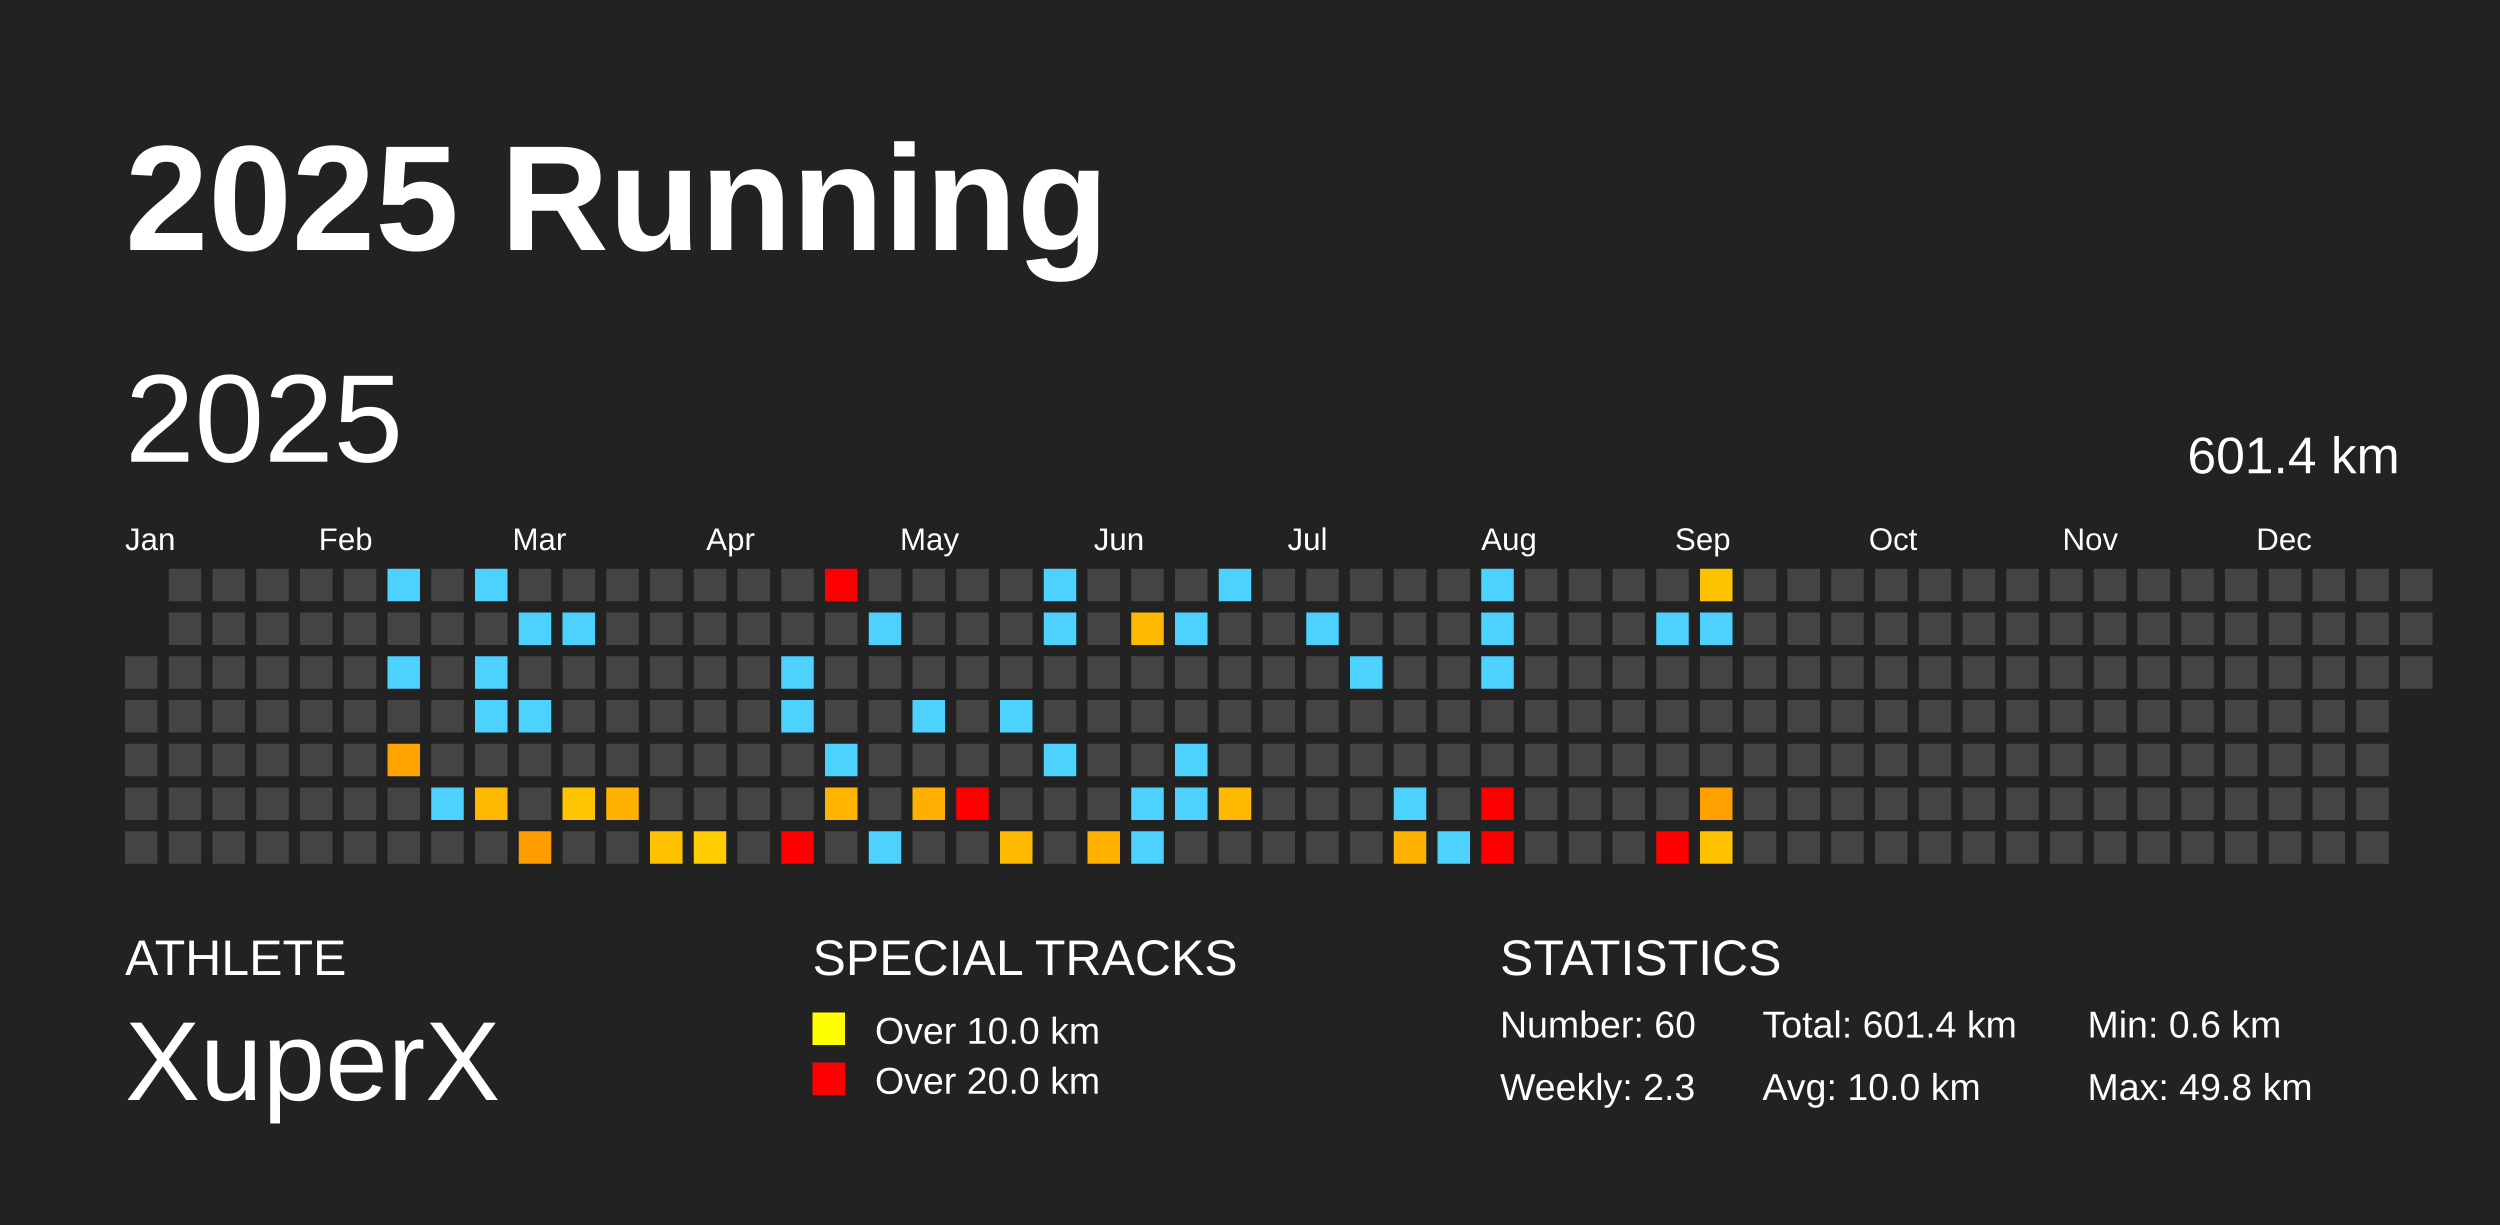
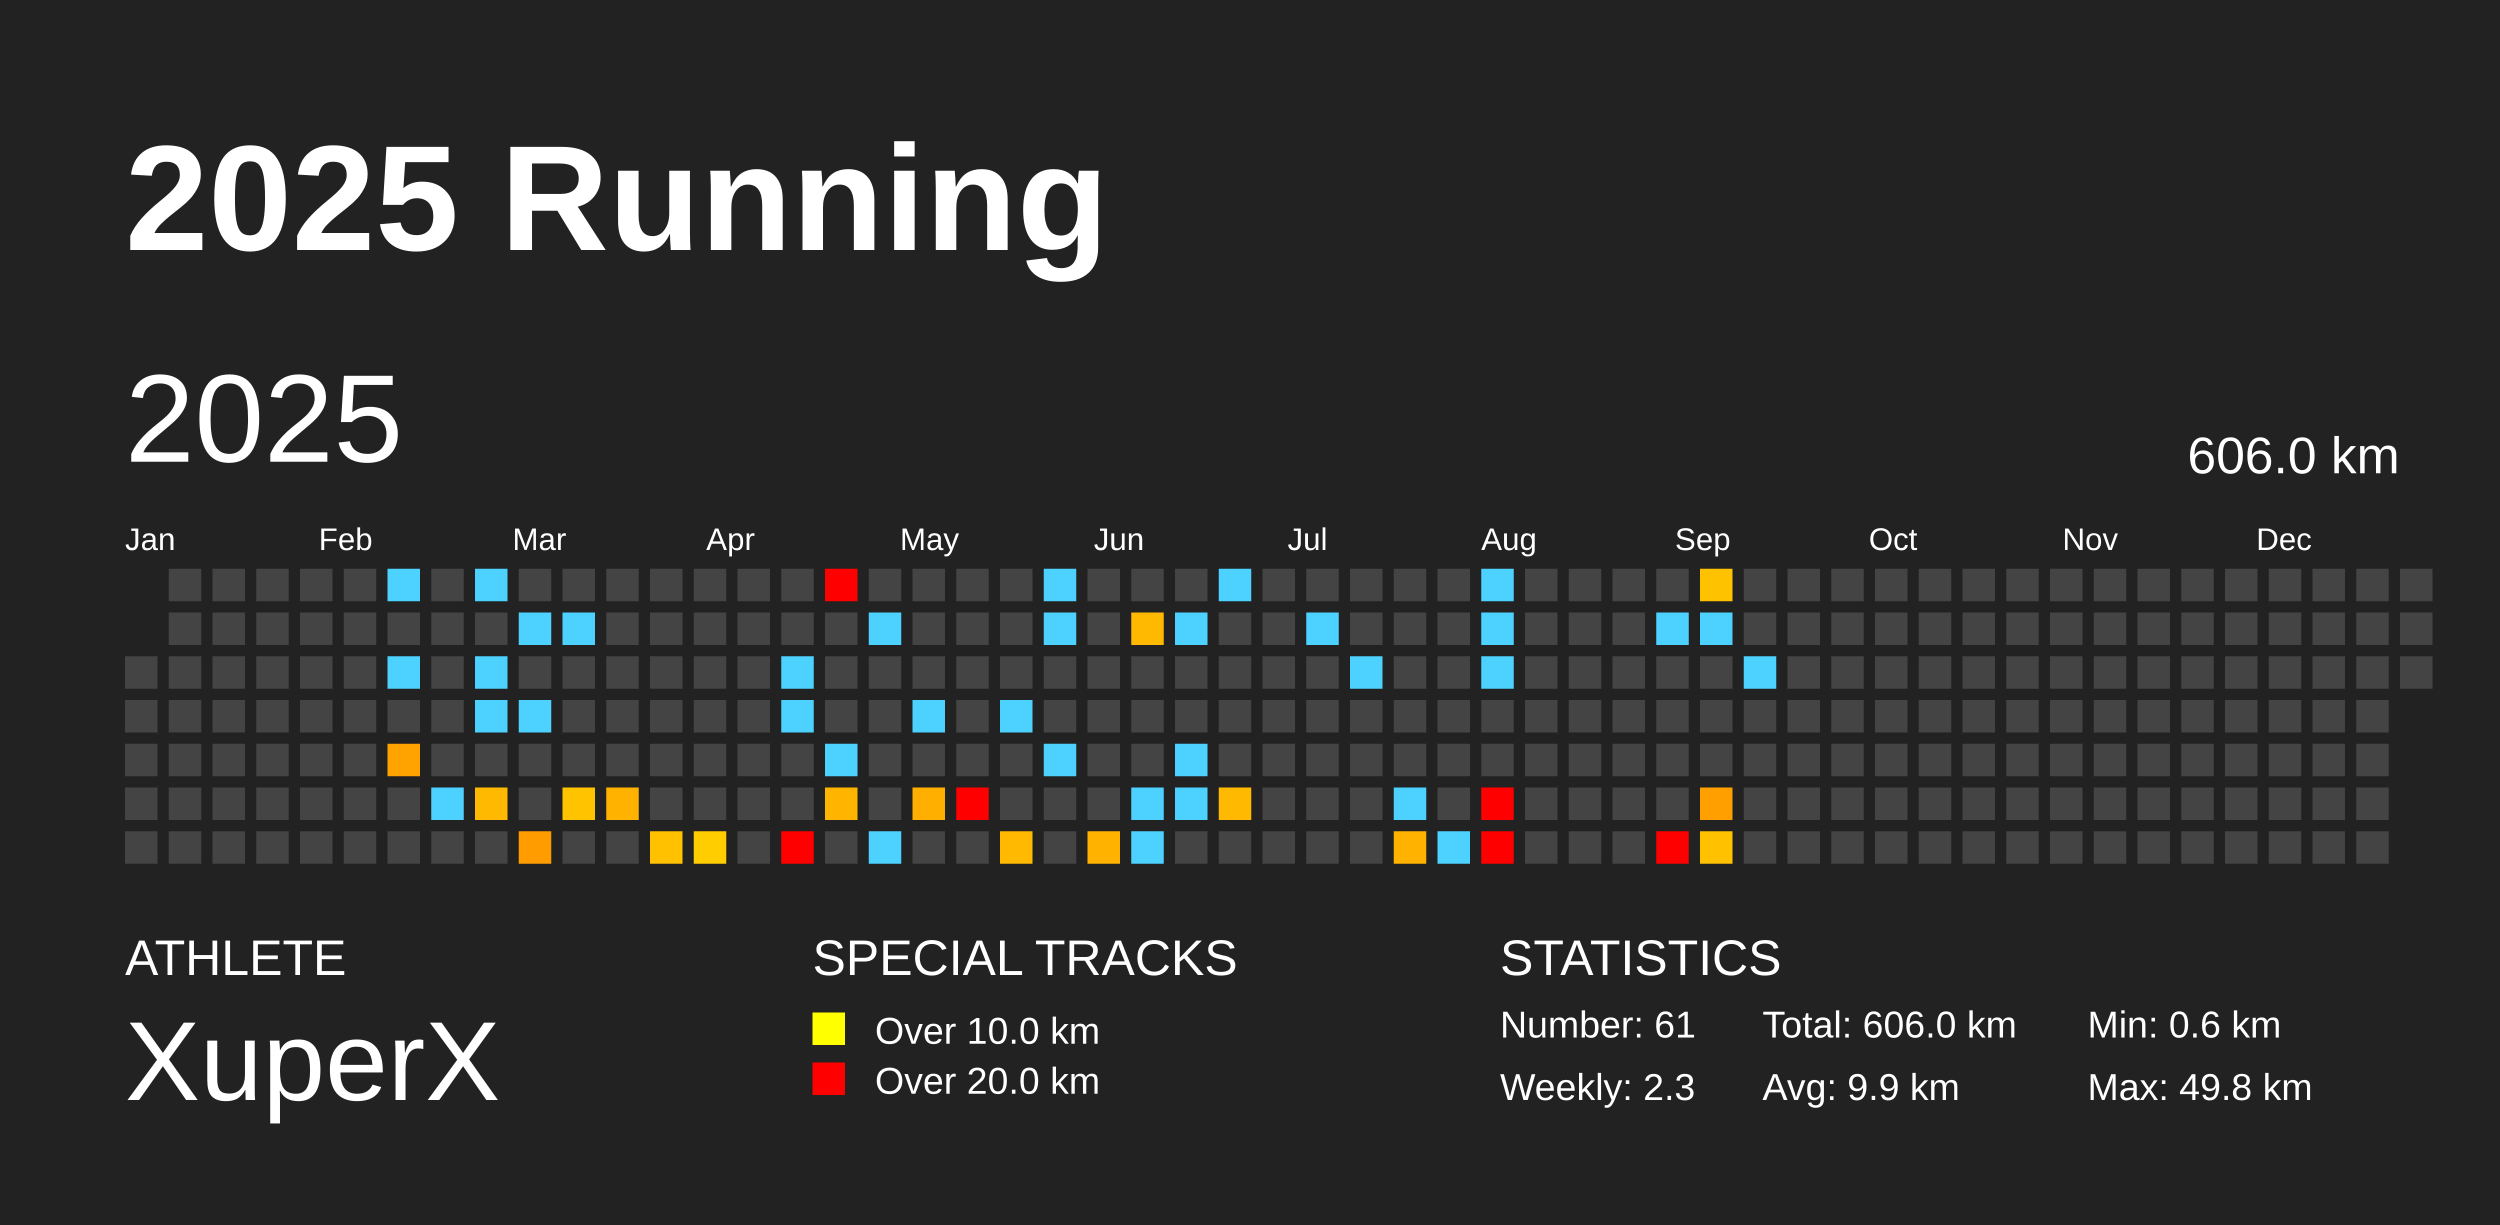
<svg xmlns="http://www.w3.org/2000/svg" baseProfile="full" height="98mm" version="1.1" viewBox="0,0,200,98" width="200mm">
  <defs />
  <rect fill="#222222" height="98" width="200" x="0" y="0" />
  <text fill="#FFFFFF" style="font-size:12px; font-family:Arial; font-weight:bold;" x="10" y="20">2025 Running</text>
  <text fill="#FFFFFF" style="font-size:4px; font-family:Arial" x="10" y="78">ATHLETE</text>
  <text fill="#FFFFFF" style="font-size:9px; font-family:Arial" x="10" y="88">XuperX</text>
  <text fill="#FFFFFF" style="font-size:4px; font-family:Arial" x="65" y="78">SPECIAL TRACKS</text>
  <rect fill="yellow" height="2.6" width="2.6" x="65" y="81" />
  <text fill="#FFFFFF" style="font-size:3px; font-family:Arial" x="70" y="83.5">Over 10.0 km</text>
  <rect fill="red" height="2.6" width="2.6" x="65" y="85" />
  <text fill="#FFFFFF" style="font-size:3px; font-family:Arial" x="70" y="87.5">Over 20.0 km</text>
  <text fill="#FFFFFF" style="font-size:4px; font-family:Arial" x="120" y="78">STATISTICS</text>
-   <text fill="#FFFFFF" style="font-size:3px; font-family:Arial" x="120" y="83">Number: 60</text>
+   <text fill="#FFFFFF" style="font-size:3px; font-family:Arial" x="120" y="83">Number: 61</text>
  <text fill="#FFFFFF" style="font-size:3px; font-family:Arial" x="120" y="88">Weekly: 2.3</text>
-   <text fill="#FFFFFF" style="font-size:3px; font-family:Arial" x="141" y="83">Total: 601.4 km</text>
-   <text fill="#FFFFFF" style="font-size:3px; font-family:Arial" x="141" y="88">Avg: 10.0 km</text>
+   <text fill="#FFFFFF" style="font-size:3px; font-family:Arial" x="141" y="83">Total: 606.0 km</text>
+   <text fill="#FFFFFF" style="font-size:3px; font-family:Arial" x="141" y="88">Avg: 9.9 km</text>
  <text fill="#FFFFFF" style="font-size:3px; font-family:Arial" x="167" y="83">Min: 0.6 km</text>
  <text fill="#FFFFFF" style="font-size:3px; font-family:Arial" x="167" y="88">Max: 49.8 km</text>
  <text dominant-baseline="hanging" fill="#FFFFFF" style="font-size:10.0px; font-family:Arial;" x="10" y="30">2025</text>
-   <text dominant-baseline="hanging" fill="#FFFFFF" style="font-size:4.125px; font-family:Arial;" x="175" y="35">601.4 km</text>
+   <text dominant-baseline="hanging" fill="#FFFFFF" style="font-size:4.125px; font-family:Arial;" x="175" y="35">606.0 km</text>
  <text fill="#FFFFFF" style="font-size:2.5px; font-family:Arial" x="10.0" y="44">Jan</text>
  <text fill="#FFFFFF" style="font-size:2.5px; font-family:Arial" x="25.5" y="44">Feb</text>
  <text fill="#FFFFFF" style="font-size:2.5px; font-family:Arial" x="41.0" y="44">Mar</text>
  <text fill="#FFFFFF" style="font-size:2.5px; font-family:Arial" x="56.5" y="44">Apr</text>
  <text fill="#FFFFFF" style="font-size:2.5px; font-family:Arial" x="72.0" y="44">May</text>
  <text fill="#FFFFFF" style="font-size:2.5px; font-family:Arial" x="87.5" y="44">Jun</text>
  <text fill="#FFFFFF" style="font-size:2.5px; font-family:Arial" x="103.0" y="44">Jul</text>
  <text fill="#FFFFFF" style="font-size:2.5px; font-family:Arial" x="118.5" y="44">Aug</text>
  <text fill="#FFFFFF" style="font-size:2.5px; font-family:Arial" x="134.0" y="44">Sep</text>
  <text fill="#FFFFFF" style="font-size:2.5px; font-family:Arial" x="149.5" y="44">Oct</text>
  <text fill="#FFFFFF" style="font-size:2.5px; font-family:Arial" x="165.0" y="44">Nov</text>
  <text fill="#FFFFFF" style="font-size:2.5px; font-family:Arial" x="180.5" y="44">Dec</text>
  <rect fill="#444444" height="2.6" width="2.6" x="10.0" y="52.5" />
  <rect fill="#444444" height="2.6" width="2.6" x="10.0" y="56.0" />
  <rect fill="#444444" height="2.6" width="2.6" x="10.0" y="59.5" />
  <rect fill="#444444" height="2.6" width="2.6" x="10.0" y="63.0" />
  <rect fill="#444444" height="2.6" width="2.6" x="10.0" y="66.5" />
  <rect fill="#444444" height="2.6" width="2.6" x="13.5" y="45.5" />
  <rect fill="#444444" height="2.6" width="2.6" x="13.5" y="49.0" />
  <rect fill="#444444" height="2.6" width="2.6" x="13.5" y="52.5" />
  <rect fill="#444444" height="2.6" width="2.6" x="13.5" y="56.0" />
  <rect fill="#444444" height="2.6" width="2.6" x="13.5" y="59.5" />
  <rect fill="#444444" height="2.6" width="2.6" x="13.5" y="63.0" />
  <rect fill="#444444" height="2.6" width="2.6" x="13.5" y="66.5" />
  <rect fill="#444444" height="2.6" width="2.6" x="17.0" y="45.5" />
  <rect fill="#444444" height="2.6" width="2.6" x="17.0" y="49.0" />
  <rect fill="#444444" height="2.6" width="2.6" x="17.0" y="52.5" />
  <rect fill="#444444" height="2.6" width="2.6" x="17.0" y="56.0" />
  <rect fill="#444444" height="2.6" width="2.6" x="17.0" y="59.5" />
  <rect fill="#444444" height="2.6" width="2.6" x="17.0" y="63.0" />
  <rect fill="#444444" height="2.6" width="2.6" x="17.0" y="66.5" />
  <rect fill="#444444" height="2.6" width="2.6" x="20.5" y="45.5" />
  <rect fill="#444444" height="2.6" width="2.6" x="20.5" y="49.0" />
  <rect fill="#444444" height="2.6" width="2.6" x="20.5" y="52.5" />
  <rect fill="#444444" height="2.6" width="2.6" x="20.5" y="56.0" />
  <rect fill="#444444" height="2.6" width="2.6" x="20.5" y="59.5" />
  <rect fill="#444444" height="2.6" width="2.6" x="20.5" y="63.0" />
  <rect fill="#444444" height="2.6" width="2.6" x="20.5" y="66.5" />
  <rect fill="#444444" height="2.6" width="2.6" x="24.0" y="45.5" />
  <rect fill="#444444" height="2.6" width="2.6" x="24.0" y="49.0" />
  <rect fill="#444444" height="2.6" width="2.6" x="24.0" y="52.5" />
  <rect fill="#444444" height="2.6" width="2.6" x="24.0" y="56.0" />
  <rect fill="#444444" height="2.6" width="2.6" x="24.0" y="59.5" />
  <rect fill="#444444" height="2.6" width="2.6" x="24.0" y="63.0" />
  <rect fill="#444444" height="2.6" width="2.6" x="24.0" y="66.5" />
  <rect fill="#444444" height="2.6" width="2.6" x="27.5" y="45.5" />
  <rect fill="#444444" height="2.6" width="2.6" x="27.5" y="49.0" />
  <rect fill="#444444" height="2.6" width="2.6" x="27.5" y="52.5" />
  <rect fill="#444444" height="2.6" width="2.6" x="27.5" y="56.0" />
  <rect fill="#444444" height="2.6" width="2.6" x="27.5" y="59.5" />
  <rect fill="#444444" height="2.6" width="2.6" x="27.5" y="63.0" />
  <rect fill="#444444" height="2.6" width="2.6" x="27.5" y="66.5" />
  <rect fill="#4dd2ff" height="2.6" width="2.6" x="31.0" y="45.5" />
  <rect fill="#444444" height="2.6" width="2.6" x="31.0" y="49.0" />
  <rect fill="#4dd2ff" height="2.6" width="2.6" x="31.0" y="52.5" />
  <rect fill="#444444" height="2.6" width="2.6" x="31.0" y="56.0" />
  <rect fill="#ffa300" height="2.6" width="2.6" x="31.0" y="59.5" />
  <rect fill="#444444" height="2.6" width="2.6" x="31.0" y="63.0" />
  <rect fill="#444444" height="2.6" width="2.6" x="31.0" y="66.5" />
  <rect fill="#444444" height="2.6" width="2.6" x="34.5" y="45.5" />
  <rect fill="#444444" height="2.6" width="2.6" x="34.5" y="49.0" />
  <rect fill="#444444" height="2.6" width="2.6" x="34.5" y="52.5" />
  <rect fill="#444444" height="2.6" width="2.6" x="34.5" y="56.0" />
  <rect fill="#444444" height="2.6" width="2.6" x="34.5" y="59.5" />
  <rect fill="#4dd2ff" height="2.6" width="2.6" x="34.5" y="63.0" />
  <rect fill="#444444" height="2.6" width="2.6" x="34.5" y="66.5" />
  <rect fill="#4dd2ff" height="2.6" width="2.6" x="38.0" y="45.5" />
  <rect fill="#444444" height="2.6" width="2.6" x="38.0" y="49.0" />
  <rect fill="#4dd2ff" height="2.6" width="2.6" x="38.0" y="52.5" />
  <rect fill="#4dd2ff" height="2.6" width="2.6" x="38.0" y="56.0" />
  <rect fill="#444444" height="2.6" width="2.6" x="38.0" y="59.5" />
  <rect fill="#ffb900" height="2.6" width="2.6" x="38.0" y="63.0" />
  <rect fill="#444444" height="2.6" width="2.6" x="38.0" y="66.5" />
  <rect fill="#444444" height="2.6" width="2.6" x="41.5" y="45.5" />
  <rect fill="#4dd2ff" height="2.6" width="2.6" x="41.5" y="49.0" />
  <rect fill="#444444" height="2.6" width="2.6" x="41.5" y="52.5" />
  <rect fill="#4dd2ff" height="2.6" width="2.6" x="41.5" y="56.0" />
  <rect fill="#444444" height="2.6" width="2.6" x="41.5" y="59.5" />
  <rect fill="#444444" height="2.6" width="2.6" x="41.5" y="63.0" />
  <rect fill="#ff9d00" height="2.6" width="2.6" x="41.5" y="66.5" />
  <rect fill="#444444" height="2.6" width="2.6" x="45.0" y="45.5" />
  <rect fill="#4dd2ff" height="2.6" width="2.6" x="45.0" y="49.0" />
  <rect fill="#444444" height="2.6" width="2.6" x="45.0" y="52.5" />
  <rect fill="#444444" height="2.6" width="2.6" x="45.0" y="56.0" />
  <rect fill="#444444" height="2.6" width="2.6" x="45.0" y="59.5" />
  <rect fill="#ffc300" height="2.6" width="2.6" x="45.0" y="63.0" />
  <rect fill="#444444" height="2.6" width="2.6" x="45.0" y="66.5" />
  <rect fill="#444444" height="2.6" width="2.6" x="48.5" y="45.5" />
  <rect fill="#444444" height="2.6" width="2.6" x="48.5" y="49.0" />
  <rect fill="#444444" height="2.6" width="2.6" x="48.5" y="52.5" />
  <rect fill="#444444" height="2.6" width="2.6" x="48.5" y="56.0" />
  <rect fill="#444444" height="2.6" width="2.6" x="48.5" y="59.5" />
  <rect fill="#ffb200" height="2.6" width="2.6" x="48.5" y="63.0" />
  <rect fill="#444444" height="2.6" width="2.6" x="48.5" y="66.5" />
  <rect fill="#444444" height="2.6" width="2.6" x="52.0" y="45.5" />
  <rect fill="#444444" height="2.6" width="2.6" x="52.0" y="49.0" />
  <rect fill="#444444" height="2.6" width="2.6" x="52.0" y="52.5" />
  <rect fill="#444444" height="2.6" width="2.6" x="52.0" y="56.0" />
  <rect fill="#444444" height="2.6" width="2.6" x="52.0" y="59.5" />
  <rect fill="#444444" height="2.6" width="2.6" x="52.0" y="63.0" />
  <rect fill="#ffc100" height="2.6" width="2.6" x="52.0" y="66.5" />
  <rect fill="#444444" height="2.6" width="2.6" x="55.5" y="45.5" />
  <rect fill="#444444" height="2.6" width="2.6" x="55.5" y="49.0" />
  <rect fill="#444444" height="2.6" width="2.6" x="55.5" y="52.5" />
  <rect fill="#444444" height="2.6" width="2.6" x="55.5" y="56.0" />
  <rect fill="#444444" height="2.6" width="2.6" x="55.5" y="59.5" />
  <rect fill="#444444" height="2.6" width="2.6" x="55.5" y="63.0" />
  <rect fill="#ffcd00" height="2.6" width="2.6" x="55.5" y="66.5" />
  <rect fill="#444444" height="2.6" width="2.6" x="59.0" y="45.5" />
  <rect fill="#444444" height="2.6" width="2.6" x="59.0" y="49.0" />
  <rect fill="#444444" height="2.6" width="2.6" x="59.0" y="52.5" />
  <rect fill="#444444" height="2.6" width="2.6" x="59.0" y="56.0" />
  <rect fill="#444444" height="2.6" width="2.6" x="59.0" y="59.5" />
  <rect fill="#444444" height="2.6" width="2.6" x="59.0" y="63.0" />
  <rect fill="#444444" height="2.6" width="2.6" x="59.0" y="66.5" />
  <rect fill="#444444" height="2.6" width="2.6" x="62.5" y="45.5" />
  <rect fill="#444444" height="2.6" width="2.6" x="62.5" y="49.0" />
  <rect fill="#4dd2ff" height="2.6" width="2.6" x="62.5" y="52.5" />
  <rect fill="#4dd2ff" height="2.6" width="2.6" x="62.5" y="56.0" />
  <rect fill="#444444" height="2.6" width="2.6" x="62.5" y="59.5" />
  <rect fill="#444444" height="2.6" width="2.6" x="62.5" y="63.0" />
  <rect fill="red" height="2.6" width="2.6" x="62.5" y="66.5" />
  <rect fill="red" height="2.6" width="2.6" x="66.0" y="45.5" />
  <rect fill="#444444" height="2.6" width="2.6" x="66.0" y="49.0" />
  <rect fill="#444444" height="2.6" width="2.6" x="66.0" y="52.5" />
  <rect fill="#444444" height="2.6" width="2.6" x="66.0" y="56.0" />
  <rect fill="#4dd2ff" height="2.6" width="2.6" x="66.0" y="59.5" />
  <rect fill="#ffb500" height="2.6" width="2.6" x="66.0" y="63.0" />
  <rect fill="#444444" height="2.6" width="2.6" x="66.0" y="66.5" />
  <rect fill="#444444" height="2.6" width="2.6" x="69.5" y="45.5" />
  <rect fill="#4dd2ff" height="2.6" width="2.6" x="69.5" y="49.0" />
  <rect fill="#444444" height="2.6" width="2.6" x="69.5" y="52.5" />
  <rect fill="#444444" height="2.6" width="2.6" x="69.5" y="56.0" />
  <rect fill="#444444" height="2.6" width="2.6" x="69.5" y="59.5" />
  <rect fill="#444444" height="2.6" width="2.6" x="69.5" y="63.0" />
  <rect fill="#4dd2ff" height="2.6" width="2.6" x="69.5" y="66.5" />
  <rect fill="#444444" height="2.6" width="2.6" x="73.0" y="45.5" />
  <rect fill="#444444" height="2.6" width="2.6" x="73.0" y="49.0" />
  <rect fill="#444444" height="2.6" width="2.6" x="73.0" y="52.5" />
  <rect fill="#4dd2ff" height="2.6" width="2.6" x="73.0" y="56.0" />
  <rect fill="#444444" height="2.6" width="2.6" x="73.0" y="59.5" />
  <rect fill="#ffaf00" height="2.6" width="2.6" x="73.0" y="63.0" />
  <rect fill="#444444" height="2.6" width="2.6" x="73.0" y="66.5" />
  <rect fill="#444444" height="2.6" width="2.6" x="76.5" y="45.5" />
  <rect fill="#444444" height="2.6" width="2.6" x="76.5" y="49.0" />
  <rect fill="#444444" height="2.6" width="2.6" x="76.5" y="52.5" />
  <rect fill="#444444" height="2.6" width="2.6" x="76.5" y="56.0" />
  <rect fill="#444444" height="2.6" width="2.6" x="76.5" y="59.5" />
  <rect fill="red" height="2.6" width="2.6" x="76.5" y="63.0" />
  <rect fill="#444444" height="2.6" width="2.6" x="76.5" y="66.5" />
  <rect fill="#444444" height="2.6" width="2.6" x="80.0" y="45.5" />
  <rect fill="#444444" height="2.6" width="2.6" x="80.0" y="49.0" />
  <rect fill="#444444" height="2.6" width="2.6" x="80.0" y="52.5" />
  <rect fill="#4dd2ff" height="2.6" width="2.6" x="80.0" y="56.0" />
  <rect fill="#444444" height="2.6" width="2.6" x="80.0" y="59.5" />
  <rect fill="#444444" height="2.6" width="2.6" x="80.0" y="63.0" />
  <rect fill="#ffb900" height="2.6" width="2.6" x="80.0" y="66.5" />
  <rect fill="#4dd2ff" height="2.6" width="2.6" x="83.5" y="45.5" />
  <rect fill="#4dd2ff" height="2.6" width="2.6" x="83.5" y="49.0" />
  <rect fill="#444444" height="2.6" width="2.6" x="83.5" y="52.5" />
  <rect fill="#444444" height="2.6" width="2.6" x="83.5" y="56.0" />
  <rect fill="#4dd2ff" height="2.6" width="2.6" x="83.5" y="59.5" />
  <rect fill="#444444" height="2.6" width="2.6" x="83.5" y="63.0" />
  <rect fill="#444444" height="2.6" width="2.6" x="83.5" y="66.5" />
  <rect fill="#444444" height="2.6" width="2.6" x="87.0" y="45.5" />
  <rect fill="#444444" height="2.6" width="2.6" x="87.0" y="49.0" />
  <rect fill="#444444" height="2.6" width="2.6" x="87.0" y="52.5" />
  <rect fill="#444444" height="2.6" width="2.6" x="87.0" y="56.0" />
  <rect fill="#444444" height="2.6" width="2.6" x="87.0" y="59.5" />
  <rect fill="#444444" height="2.6" width="2.6" x="87.0" y="63.0" />
  <rect fill="#ffb300" height="2.6" width="2.6" x="87.0" y="66.5" />
  <rect fill="#444444" height="2.6" width="2.6" x="90.5" y="45.5" />
  <rect fill="#ffb900" height="2.6" width="2.6" x="90.5" y="49.0" />
  <rect fill="#444444" height="2.6" width="2.6" x="90.5" y="52.5" />
  <rect fill="#444444" height="2.6" width="2.6" x="90.5" y="56.0" />
  <rect fill="#444444" height="2.6" width="2.6" x="90.5" y="59.5" />
  <rect fill="#4dd2ff" height="2.6" width="2.6" x="90.5" y="63.0" />
  <rect fill="#4dd2ff" height="2.6" width="2.6" x="90.5" y="66.5" />
  <rect fill="#444444" height="2.6" width="2.6" x="94.0" y="45.5" />
  <rect fill="#4dd2ff" height="2.6" width="2.6" x="94.0" y="49.0" />
  <rect fill="#444444" height="2.6" width="2.6" x="94.0" y="52.5" />
  <rect fill="#444444" height="2.6" width="2.6" x="94.0" y="56.0" />
  <rect fill="#4dd2ff" height="2.6" width="2.6" x="94.0" y="59.5" />
  <rect fill="#4dd2ff" height="2.6" width="2.6" x="94.0" y="63.0" />
  <rect fill="#444444" height="2.6" width="2.6" x="94.0" y="66.5" />
  <rect fill="#4dd2ff" height="2.6" width="2.6" x="97.5" y="45.5" />
  <rect fill="#444444" height="2.6" width="2.6" x="97.5" y="49.0" />
  <rect fill="#444444" height="2.6" width="2.6" x="97.5" y="52.5" />
  <rect fill="#444444" height="2.6" width="2.6" x="97.5" y="56.0" />
  <rect fill="#444444" height="2.6" width="2.6" x="97.5" y="59.5" />
  <rect fill="#ffb900" height="2.6" width="2.6" x="97.5" y="63.0" />
  <rect fill="#444444" height="2.6" width="2.6" x="97.5" y="66.5" />
  <rect fill="#444444" height="2.6" width="2.6" x="101.0" y="45.5" />
  <rect fill="#444444" height="2.6" width="2.6" x="101.0" y="49.0" />
  <rect fill="#444444" height="2.6" width="2.6" x="101.0" y="52.5" />
  <rect fill="#444444" height="2.6" width="2.6" x="101.0" y="56.0" />
  <rect fill="#444444" height="2.6" width="2.6" x="101.0" y="59.5" />
  <rect fill="#444444" height="2.6" width="2.6" x="101.0" y="63.0" />
  <rect fill="#444444" height="2.6" width="2.6" x="101.0" y="66.5" />
  <rect fill="#444444" height="2.6" width="2.6" x="104.5" y="45.5" />
  <rect fill="#4dd2ff" height="2.6" width="2.6" x="104.5" y="49.0" />
  <rect fill="#444444" height="2.6" width="2.6" x="104.5" y="52.5" />
  <rect fill="#444444" height="2.6" width="2.6" x="104.5" y="56.0" />
  <rect fill="#444444" height="2.6" width="2.6" x="104.5" y="59.5" />
  <rect fill="#444444" height="2.6" width="2.6" x="104.5" y="63.0" />
  <rect fill="#444444" height="2.6" width="2.6" x="104.5" y="66.5" />
  <rect fill="#444444" height="2.6" width="2.6" x="108.0" y="45.5" />
  <rect fill="#444444" height="2.6" width="2.6" x="108.0" y="49.0" />
  <rect fill="#4dd2ff" height="2.6" width="2.6" x="108.0" y="52.5" />
  <rect fill="#444444" height="2.6" width="2.6" x="108.0" y="56.0" />
  <rect fill="#444444" height="2.6" width="2.6" x="108.0" y="59.5" />
  <rect fill="#444444" height="2.6" width="2.6" x="108.0" y="63.0" />
  <rect fill="#444444" height="2.6" width="2.6" x="108.0" y="66.5" />
  <rect fill="#444444" height="2.6" width="2.6" x="111.5" y="45.5" />
  <rect fill="#444444" height="2.6" width="2.6" x="111.5" y="49.0" />
  <rect fill="#444444" height="2.6" width="2.6" x="111.5" y="52.5" />
  <rect fill="#444444" height="2.6" width="2.6" x="111.5" y="56.0" />
  <rect fill="#444444" height="2.6" width="2.6" x="111.5" y="59.5" />
  <rect fill="#4dd2ff" height="2.6" width="2.6" x="111.5" y="63.0" />
  <rect fill="#ffb200" height="2.6" width="2.6" x="111.5" y="66.5" />
  <rect fill="#444444" height="2.6" width="2.6" x="115.0" y="45.5" />
  <rect fill="#444444" height="2.6" width="2.6" x="115.0" y="49.0" />
  <rect fill="#444444" height="2.6" width="2.6" x="115.0" y="52.5" />
  <rect fill="#444444" height="2.6" width="2.6" x="115.0" y="56.0" />
  <rect fill="#444444" height="2.6" width="2.6" x="115.0" y="59.5" />
  <rect fill="#444444" height="2.6" width="2.6" x="115.0" y="63.0" />
  <rect fill="#4dd2ff" height="2.6" width="2.6" x="115.0" y="66.5" />
  <rect fill="#4dd2ff" height="2.6" width="2.6" x="118.5" y="45.5" />
  <rect fill="#4dd2ff" height="2.6" width="2.6" x="118.5" y="49.0" />
  <rect fill="#4dd2ff" height="2.6" width="2.6" x="118.5" y="52.5" />
  <rect fill="#444444" height="2.6" width="2.6" x="118.5" y="56.0" />
  <rect fill="#444444" height="2.6" width="2.6" x="118.5" y="59.5" />
  <rect fill="red" height="2.6" width="2.6" x="118.5" y="63.0" />
  <rect fill="red" height="2.6" width="2.6" x="118.5" y="66.5" />
  <rect fill="#444444" height="2.6" width="2.6" x="122.0" y="45.5" />
  <rect fill="#444444" height="2.6" width="2.6" x="122.0" y="49.0" />
  <rect fill="#444444" height="2.6" width="2.6" x="122.0" y="52.5" />
  <rect fill="#444444" height="2.6" width="2.6" x="122.0" y="56.0" />
  <rect fill="#444444" height="2.6" width="2.6" x="122.0" y="59.5" />
  <rect fill="#444444" height="2.6" width="2.6" x="122.0" y="63.0" />
  <rect fill="#444444" height="2.6" width="2.6" x="122.0" y="66.5" />
  <rect fill="#444444" height="2.6" width="2.6" x="125.5" y="45.5" />
  <rect fill="#444444" height="2.6" width="2.6" x="125.5" y="49.0" />
  <rect fill="#444444" height="2.6" width="2.6" x="125.5" y="52.5" />
  <rect fill="#444444" height="2.6" width="2.6" x="125.5" y="56.0" />
  <rect fill="#444444" height="2.6" width="2.6" x="125.5" y="59.5" />
  <rect fill="#444444" height="2.6" width="2.6" x="125.5" y="63.0" />
  <rect fill="#444444" height="2.6" width="2.6" x="125.5" y="66.5" />
  <rect fill="#444444" height="2.6" width="2.6" x="129.0" y="45.5" />
  <rect fill="#444444" height="2.6" width="2.6" x="129.0" y="49.0" />
  <rect fill="#444444" height="2.6" width="2.6" x="129.0" y="52.5" />
  <rect fill="#444444" height="2.6" width="2.6" x="129.0" y="56.0" />
  <rect fill="#444444" height="2.6" width="2.6" x="129.0" y="59.5" />
  <rect fill="#444444" height="2.6" width="2.6" x="129.0" y="63.0" />
  <rect fill="#444444" height="2.6" width="2.6" x="129.0" y="66.5" />
  <rect fill="#444444" height="2.6" width="2.6" x="132.5" y="45.5" />
  <rect fill="#4dd2ff" height="2.6" width="2.6" x="132.5" y="49.0" />
  <rect fill="#444444" height="2.6" width="2.6" x="132.5" y="52.5" />
  <rect fill="#444444" height="2.6" width="2.6" x="132.5" y="56.0" />
  <rect fill="#444444" height="2.6" width="2.6" x="132.5" y="59.5" />
  <rect fill="#444444" height="2.6" width="2.6" x="132.5" y="63.0" />
  <rect fill="red" height="2.6" width="2.6" x="132.5" y="66.5" />
  <rect fill="#ffc200" height="2.6" width="2.6" x="136.0" y="45.5" />
  <rect fill="#4dd2ff" height="2.6" width="2.6" x="136.0" y="49.0" />
  <rect fill="#444444" height="2.6" width="2.6" x="136.0" y="52.5" />
  <rect fill="#444444" height="2.6" width="2.6" x="136.0" y="56.0" />
  <rect fill="#444444" height="2.6" width="2.6" x="136.0" y="59.5" />
  <rect fill="#ffa000" height="2.6" width="2.6" x="136.0" y="63.0" />
  <rect fill="#ffc100" height="2.6" width="2.6" x="136.0" y="66.5" />
  <rect fill="#444444" height="2.6" width="2.6" x="139.5" y="45.5" />
  <rect fill="#444444" height="2.6" width="2.6" x="139.5" y="49.0" />
-   <rect fill="#444444" height="2.6" width="2.6" x="139.5" y="52.5" />
+   <rect fill="#4dd2ff" height="2.6" width="2.6" x="139.5" y="52.5" />
  <rect fill="#444444" height="2.6" width="2.6" x="139.5" y="56.0" />
  <rect fill="#444444" height="2.6" width="2.6" x="139.5" y="59.5" />
  <rect fill="#444444" height="2.6" width="2.6" x="139.5" y="63.0" />
  <rect fill="#444444" height="2.6" width="2.6" x="139.5" y="66.5" />
  <rect fill="#444444" height="2.6" width="2.6" x="143.0" y="45.5" />
  <rect fill="#444444" height="2.6" width="2.6" x="143.0" y="49.0" />
  <rect fill="#444444" height="2.6" width="2.6" x="143.0" y="52.5" />
  <rect fill="#444444" height="2.6" width="2.6" x="143.0" y="56.0" />
  <rect fill="#444444" height="2.6" width="2.6" x="143.0" y="59.5" />
  <rect fill="#444444" height="2.6" width="2.6" x="143.0" y="63.0" />
  <rect fill="#444444" height="2.6" width="2.6" x="143.0" y="66.5" />
  <rect fill="#444444" height="2.6" width="2.6" x="146.5" y="45.5" />
  <rect fill="#444444" height="2.6" width="2.6" x="146.5" y="49.0" />
  <rect fill="#444444" height="2.6" width="2.6" x="146.5" y="52.5" />
  <rect fill="#444444" height="2.6" width="2.6" x="146.5" y="56.0" />
  <rect fill="#444444" height="2.6" width="2.6" x="146.5" y="59.5" />
  <rect fill="#444444" height="2.6" width="2.6" x="146.5" y="63.0" />
  <rect fill="#444444" height="2.6" width="2.6" x="146.5" y="66.5" />
  <rect fill="#444444" height="2.6" width="2.6" x="150.0" y="45.5" />
  <rect fill="#444444" height="2.6" width="2.6" x="150.0" y="49.0" />
  <rect fill="#444444" height="2.6" width="2.6" x="150.0" y="52.5" />
  <rect fill="#444444" height="2.6" width="2.6" x="150.0" y="56.0" />
  <rect fill="#444444" height="2.6" width="2.6" x="150.0" y="59.5" />
  <rect fill="#444444" height="2.6" width="2.6" x="150.0" y="63.0" />
  <rect fill="#444444" height="2.6" width="2.6" x="150.0" y="66.5" />
  <rect fill="#444444" height="2.6" width="2.6" x="153.5" y="45.5" />
  <rect fill="#444444" height="2.6" width="2.6" x="153.5" y="49.0" />
  <rect fill="#444444" height="2.6" width="2.6" x="153.5" y="52.5" />
  <rect fill="#444444" height="2.6" width="2.6" x="153.5" y="56.0" />
  <rect fill="#444444" height="2.6" width="2.6" x="153.5" y="59.5" />
  <rect fill="#444444" height="2.6" width="2.6" x="153.5" y="63.0" />
  <rect fill="#444444" height="2.6" width="2.6" x="153.5" y="66.5" />
  <rect fill="#444444" height="2.6" width="2.6" x="157.0" y="45.5" />
  <rect fill="#444444" height="2.6" width="2.6" x="157.0" y="49.0" />
  <rect fill="#444444" height="2.6" width="2.6" x="157.0" y="52.5" />
  <rect fill="#444444" height="2.6" width="2.6" x="157.0" y="56.0" />
  <rect fill="#444444" height="2.6" width="2.6" x="157.0" y="59.5" />
  <rect fill="#444444" height="2.6" width="2.6" x="157.0" y="63.0" />
  <rect fill="#444444" height="2.6" width="2.6" x="157.0" y="66.5" />
  <rect fill="#444444" height="2.6" width="2.6" x="160.5" y="45.5" />
  <rect fill="#444444" height="2.6" width="2.6" x="160.5" y="49.0" />
  <rect fill="#444444" height="2.6" width="2.6" x="160.5" y="52.5" />
  <rect fill="#444444" height="2.6" width="2.6" x="160.5" y="56.0" />
  <rect fill="#444444" height="2.6" width="2.6" x="160.5" y="59.5" />
  <rect fill="#444444" height="2.6" width="2.6" x="160.5" y="63.0" />
  <rect fill="#444444" height="2.6" width="2.6" x="160.5" y="66.5" />
  <rect fill="#444444" height="2.6" width="2.6" x="164.0" y="45.5" />
  <rect fill="#444444" height="2.6" width="2.6" x="164.0" y="49.0" />
  <rect fill="#444444" height="2.6" width="2.6" x="164.0" y="52.5" />
  <rect fill="#444444" height="2.6" width="2.6" x="164.0" y="56.0" />
  <rect fill="#444444" height="2.6" width="2.6" x="164.0" y="59.5" />
  <rect fill="#444444" height="2.6" width="2.6" x="164.0" y="63.0" />
  <rect fill="#444444" height="2.6" width="2.6" x="164.0" y="66.5" />
  <rect fill="#444444" height="2.6" width="2.6" x="167.5" y="45.5" />
  <rect fill="#444444" height="2.6" width="2.6" x="167.5" y="49.0" />
  <rect fill="#444444" height="2.6" width="2.6" x="167.5" y="52.5" />
  <rect fill="#444444" height="2.6" width="2.6" x="167.5" y="56.0" />
  <rect fill="#444444" height="2.6" width="2.6" x="167.5" y="59.5" />
  <rect fill="#444444" height="2.6" width="2.6" x="167.5" y="63.0" />
  <rect fill="#444444" height="2.6" width="2.6" x="167.5" y="66.5" />
  <rect fill="#444444" height="2.6" width="2.6" x="171.0" y="45.5" />
  <rect fill="#444444" height="2.6" width="2.6" x="171.0" y="49.0" />
  <rect fill="#444444" height="2.6" width="2.6" x="171.0" y="52.5" />
  <rect fill="#444444" height="2.6" width="2.6" x="171.0" y="56.0" />
  <rect fill="#444444" height="2.6" width="2.6" x="171.0" y="59.5" />
  <rect fill="#444444" height="2.6" width="2.6" x="171.0" y="63.0" />
  <rect fill="#444444" height="2.6" width="2.6" x="171.0" y="66.5" />
  <rect fill="#444444" height="2.6" width="2.6" x="174.5" y="45.5" />
  <rect fill="#444444" height="2.6" width="2.6" x="174.5" y="49.0" />
  <rect fill="#444444" height="2.6" width="2.6" x="174.5" y="52.5" />
  <rect fill="#444444" height="2.6" width="2.6" x="174.5" y="56.0" />
  <rect fill="#444444" height="2.6" width="2.6" x="174.5" y="59.5" />
  <rect fill="#444444" height="2.6" width="2.6" x="174.5" y="63.0" />
  <rect fill="#444444" height="2.6" width="2.6" x="174.5" y="66.5" />
  <rect fill="#444444" height="2.6" width="2.6" x="178.0" y="45.5" />
  <rect fill="#444444" height="2.6" width="2.6" x="178.0" y="49.0" />
  <rect fill="#444444" height="2.6" width="2.6" x="178.0" y="52.5" />
  <rect fill="#444444" height="2.6" width="2.6" x="178.0" y="56.0" />
  <rect fill="#444444" height="2.6" width="2.6" x="178.0" y="59.5" />
  <rect fill="#444444" height="2.6" width="2.6" x="178.0" y="63.0" />
  <rect fill="#444444" height="2.6" width="2.6" x="178.0" y="66.5" />
  <rect fill="#444444" height="2.6" width="2.6" x="181.5" y="45.5" />
  <rect fill="#444444" height="2.6" width="2.6" x="181.5" y="49.0" />
  <rect fill="#444444" height="2.6" width="2.6" x="181.5" y="52.5" />
  <rect fill="#444444" height="2.6" width="2.6" x="181.5" y="56.0" />
  <rect fill="#444444" height="2.6" width="2.6" x="181.5" y="59.5" />
  <rect fill="#444444" height="2.6" width="2.6" x="181.5" y="63.0" />
  <rect fill="#444444" height="2.6" width="2.6" x="181.5" y="66.5" />
  <rect fill="#444444" height="2.6" width="2.6" x="185.0" y="45.5" />
  <rect fill="#444444" height="2.6" width="2.6" x="185.0" y="49.0" />
  <rect fill="#444444" height="2.6" width="2.6" x="185.0" y="52.5" />
  <rect fill="#444444" height="2.6" width="2.6" x="185.0" y="56.0" />
  <rect fill="#444444" height="2.6" width="2.6" x="185.0" y="59.5" />
  <rect fill="#444444" height="2.6" width="2.6" x="185.0" y="63.0" />
  <rect fill="#444444" height="2.6" width="2.6" x="185.0" y="66.5" />
  <rect fill="#444444" height="2.6" width="2.6" x="188.5" y="45.5" />
  <rect fill="#444444" height="2.6" width="2.6" x="188.5" y="49.0" />
  <rect fill="#444444" height="2.6" width="2.6" x="188.5" y="52.5" />
  <rect fill="#444444" height="2.6" width="2.6" x="188.5" y="56.0" />
  <rect fill="#444444" height="2.6" width="2.6" x="188.5" y="59.5" />
  <rect fill="#444444" height="2.6" width="2.6" x="188.5" y="63.0" />
  <rect fill="#444444" height="2.6" width="2.6" x="188.5" y="66.5" />
  <rect fill="#444444" height="2.6" width="2.6" x="192.0" y="45.5" />
  <rect fill="#444444" height="2.6" width="2.6" x="192.0" y="49.0" />
  <rect fill="#444444" height="2.6" width="2.6" x="192.0" y="52.5" />
</svg>
